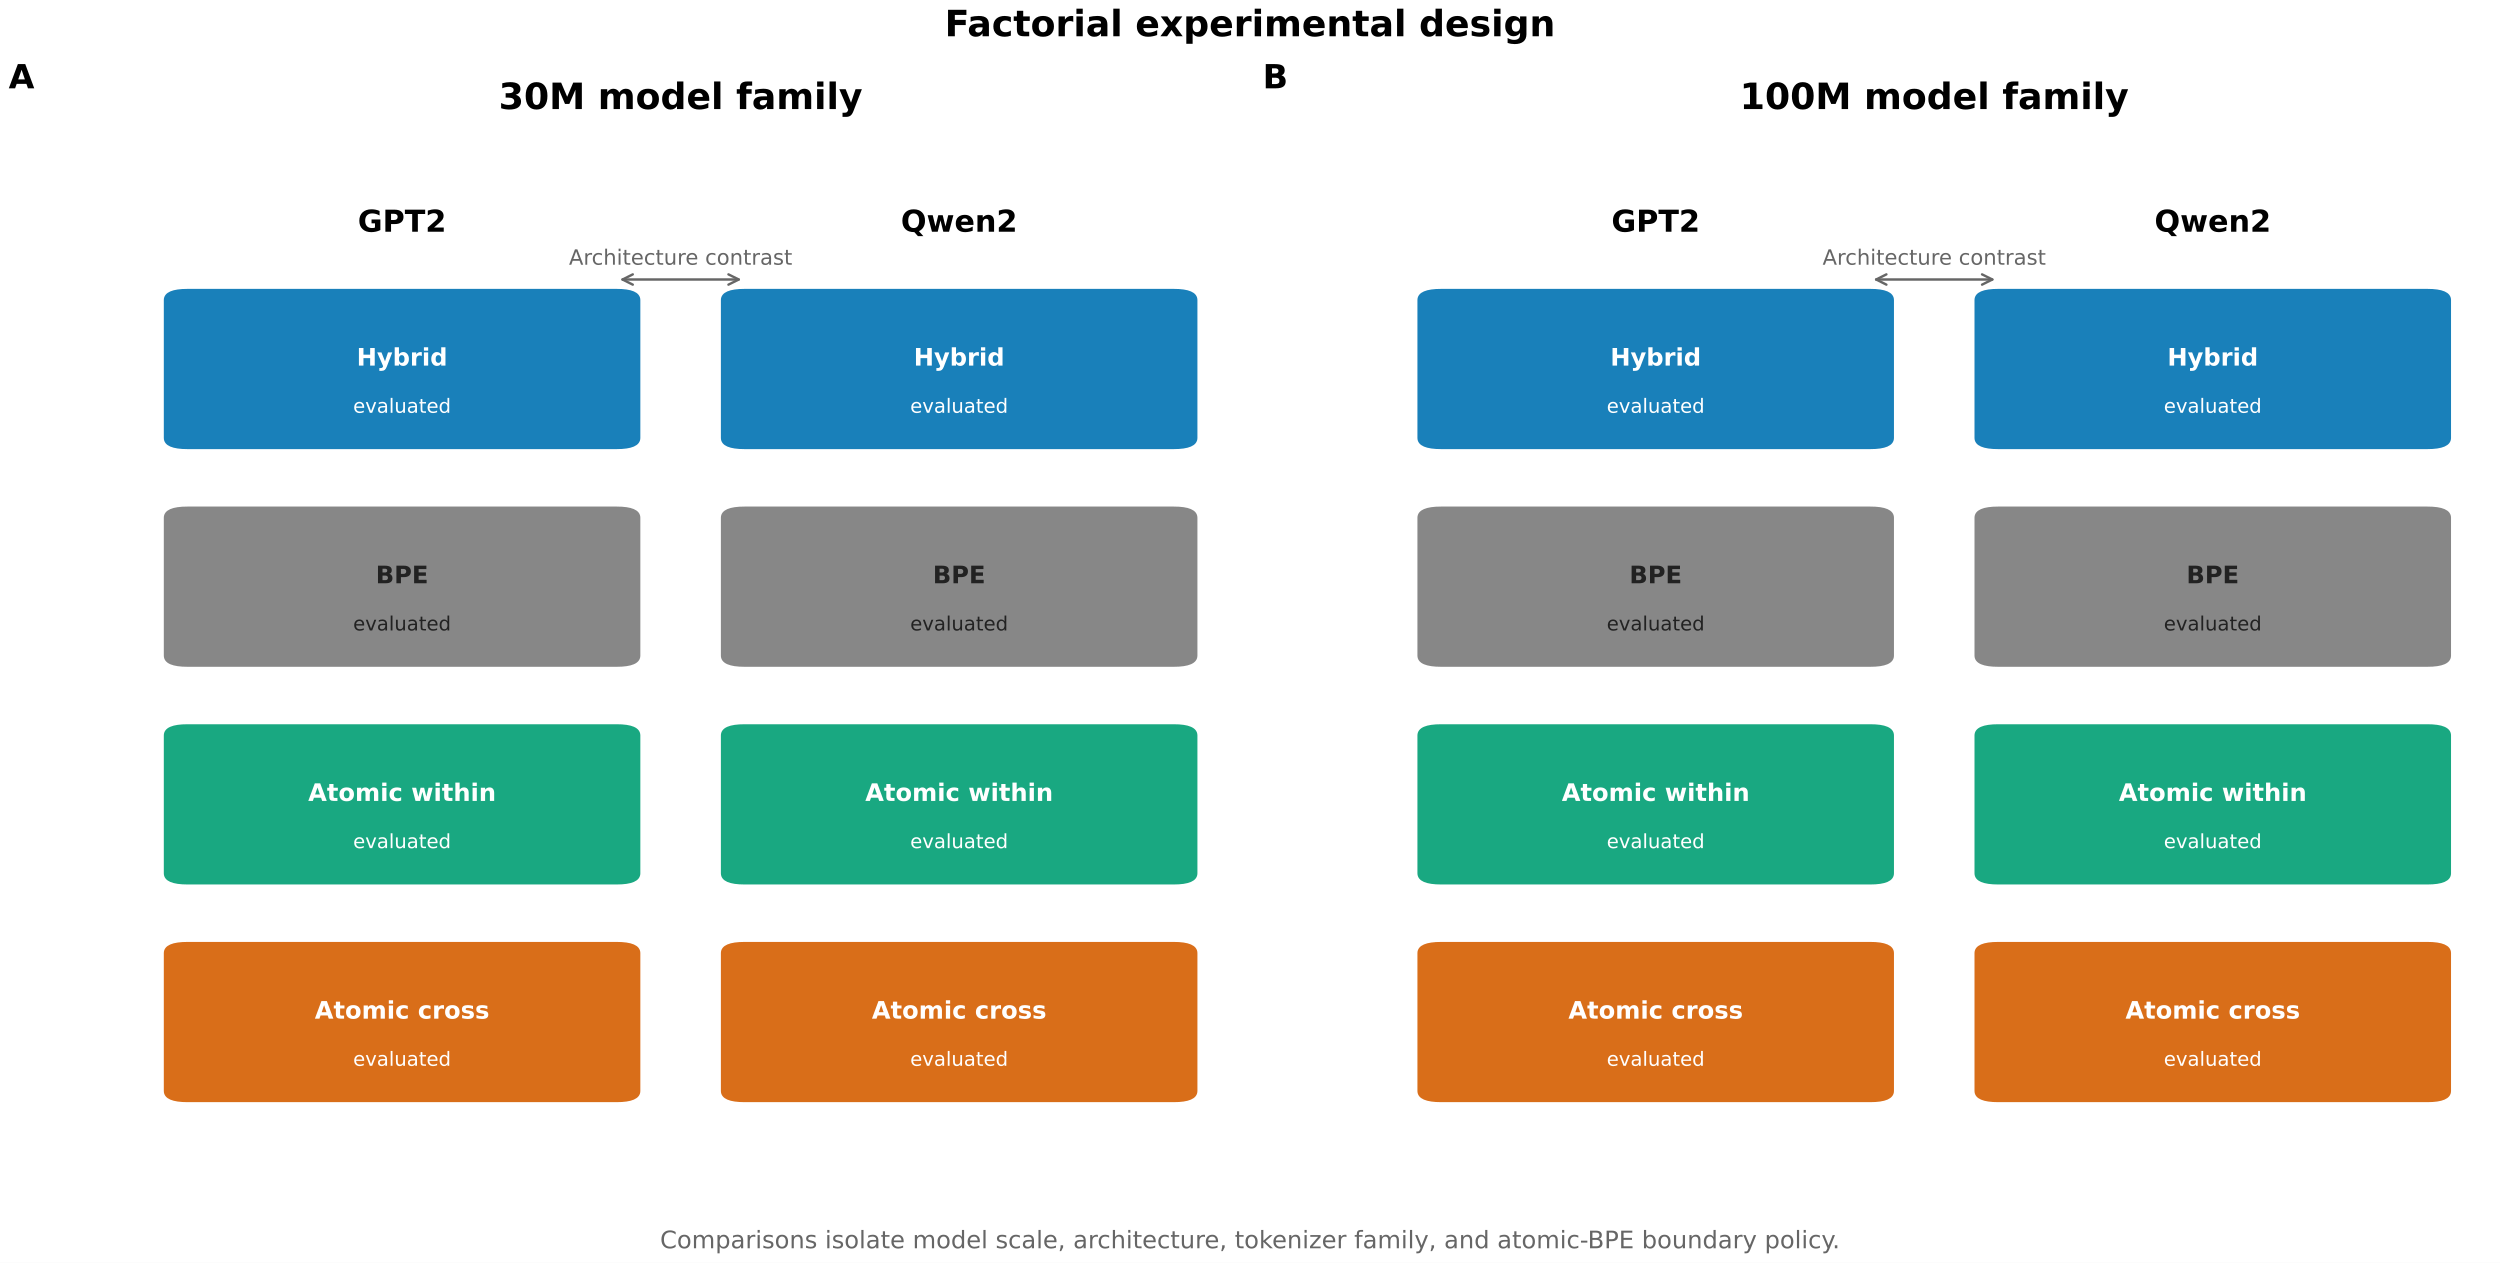
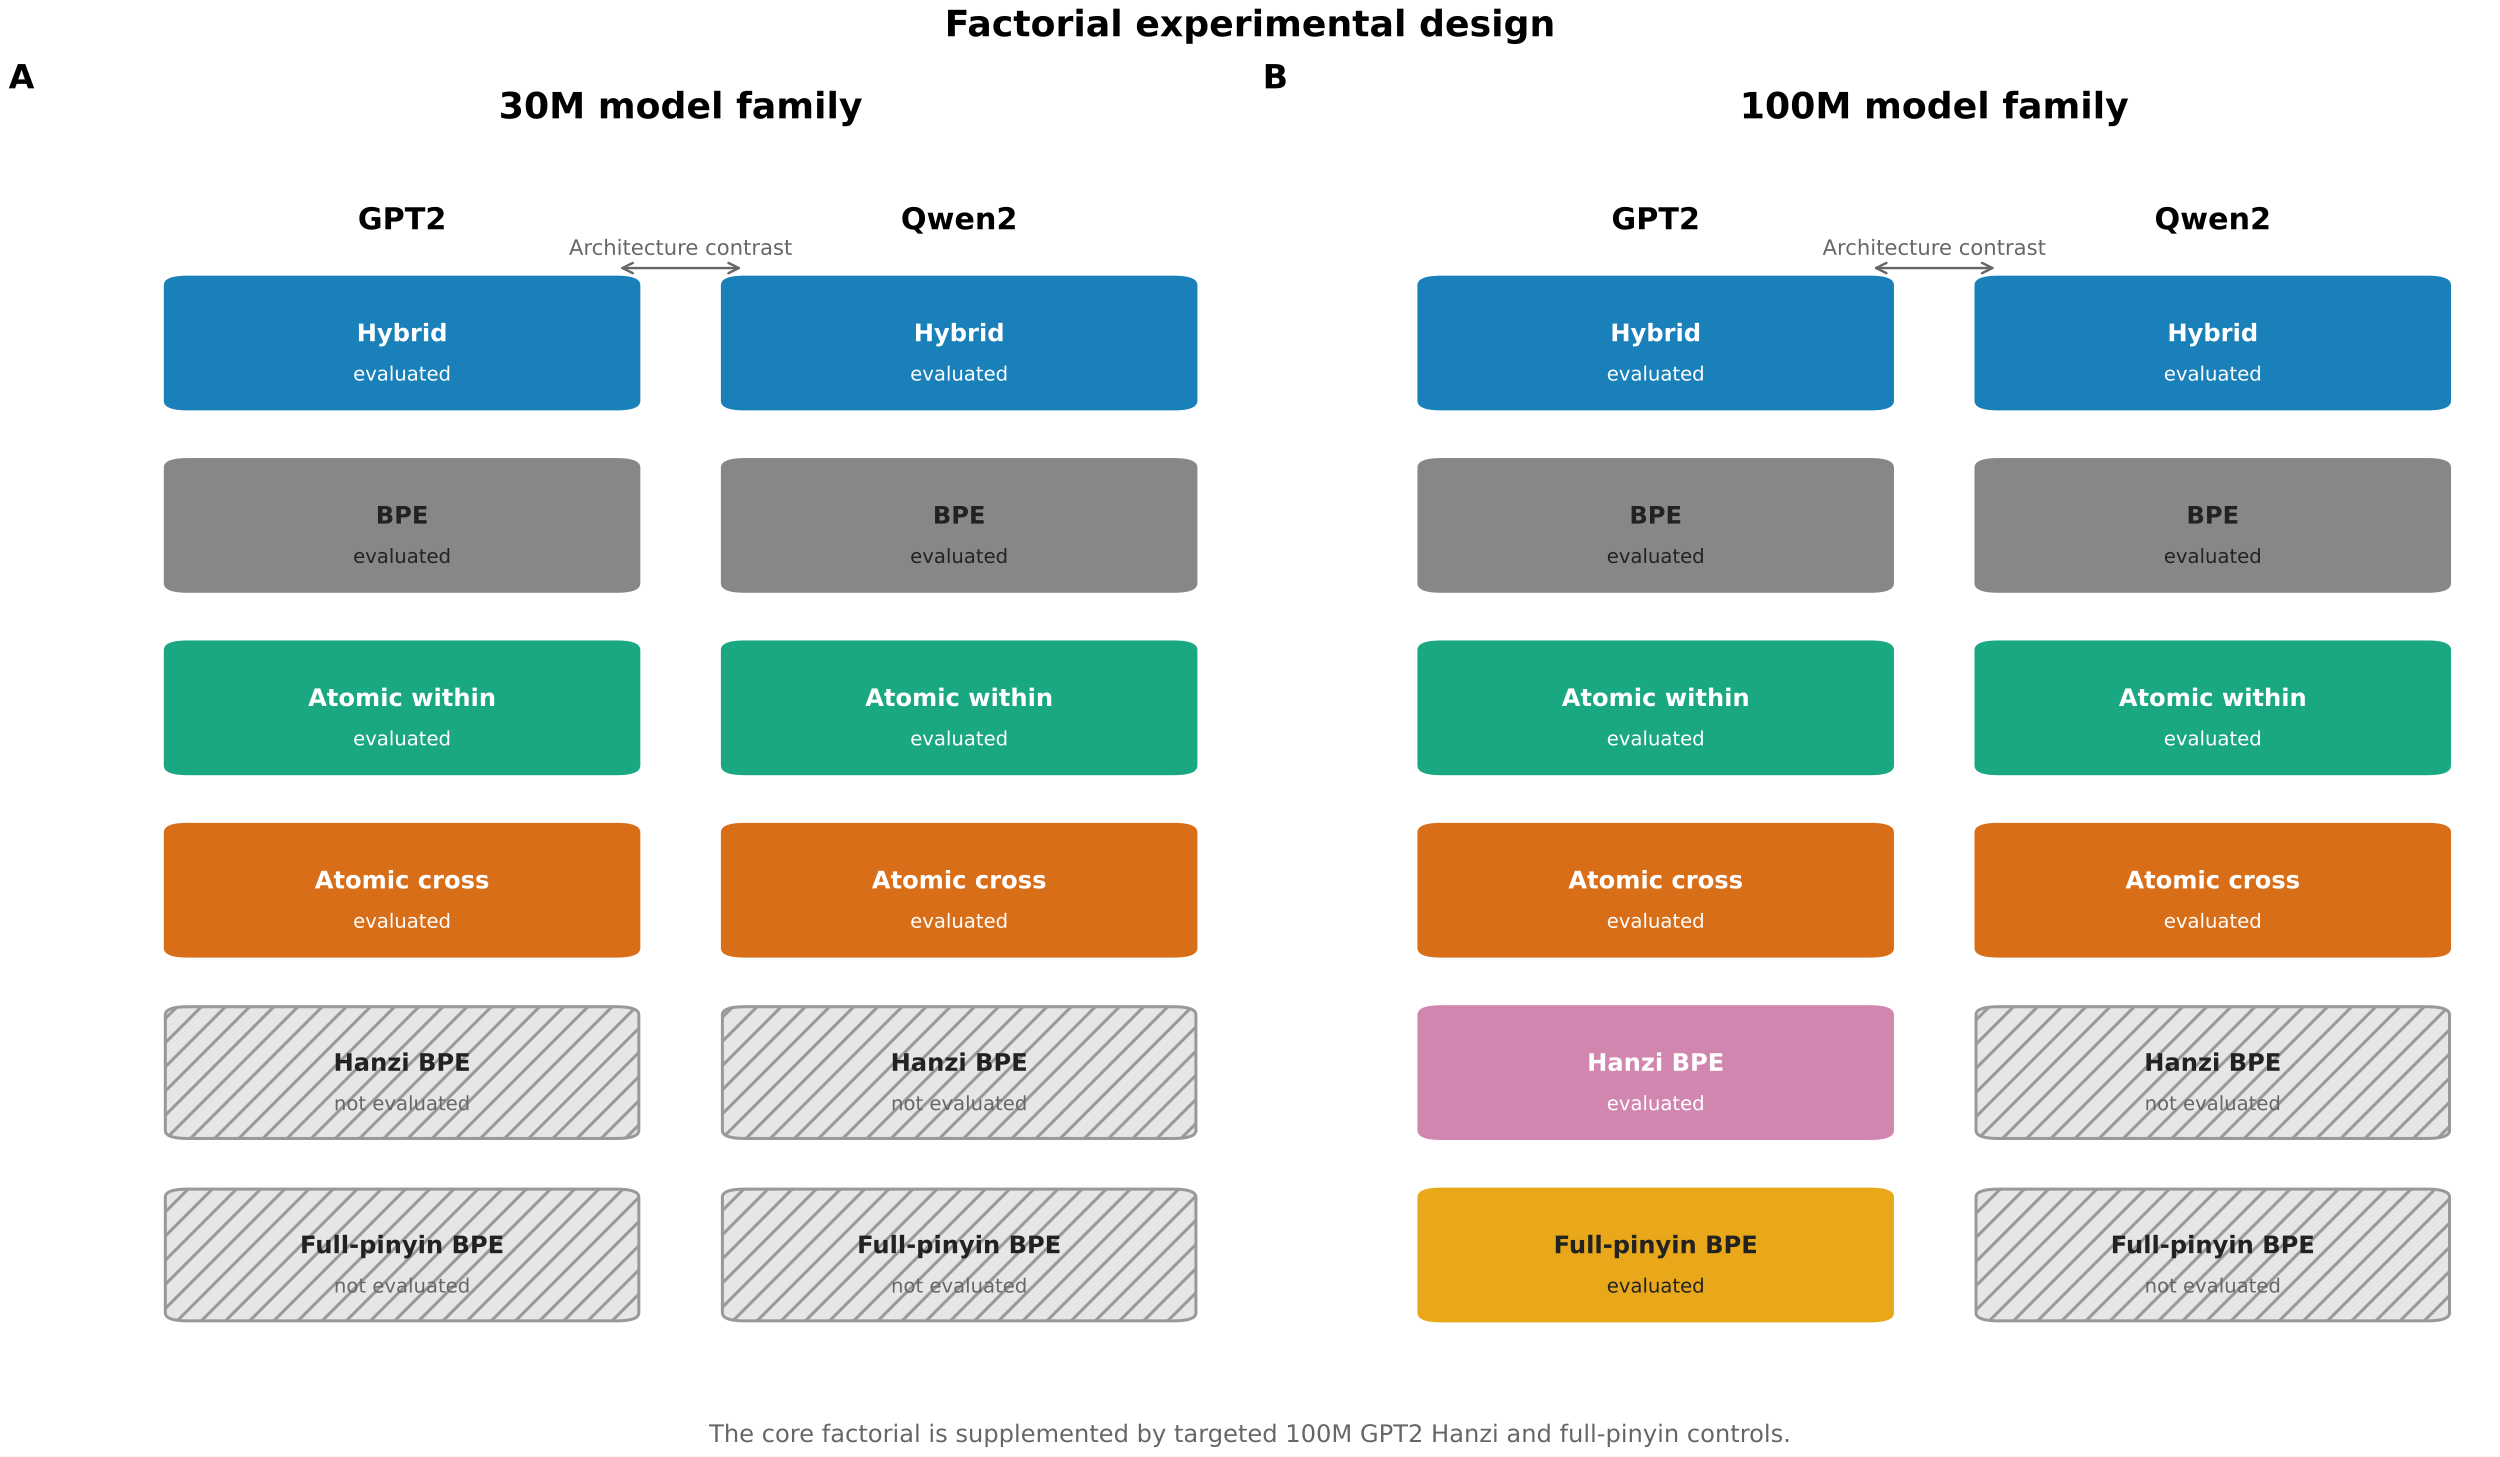
- <svg xmlns="http://www.w3.org/2000/svg" width="827.756pt" height="418.106pt" viewBox="0 0 827.756 418.106" version="1.1">
+ <svg xmlns="http://www.w3.org/2000/svg" width="827.756pt" height="482.258pt" viewBox="0 0 827.756 482.258" version="1.1">
  <defs>
    <style type="text/css">*{stroke-linejoin: round; stroke-linecap: butt}</style>
  </defs>
  <g id="figure_1">
    <g id="patch_1">
-       <path d="M 0 418.106  L 827.756 418.106  L 827.756 0  L 0 0  z " style="fill: #ffffff" />
+       <path d="M 0 482.258  L 827.756 482.258  L 827.756 0  L 0 0  z " style="fill: #ffffff" />
    </g>
    <g id="axes_1">
      <g id="patch_2">
-         <path d="M 62.116 148.203  L 204.141 148.203  Q 211.519 148.203 211.519 144.999  L 211.519 99.352  Q 211.519 96.149 204.141 96.149  L 62.116 96.149  Q 54.738 96.149 54.738 99.352  L 54.738 144.999  Q 54.738 148.203 62.116 148.203  z " clip-path="url(#pdaebe8e92a)" style="fill: #0072b2; opacity: 0.9; stroke: #0072b2; stroke-linejoin: miter" />
+         <path d="M 62.116 135.386  L 204.141 135.386  Q 211.519 135.386 211.519 132.701  L 211.519 94.454  Q 211.519 91.77 204.141 91.77  L 62.116 91.77  Q 54.738 91.77 54.738 94.454  L 54.738 132.701  Q 54.738 135.386 62.116 135.386  z " clip-path="url(#p86fa0a5c5e)" style="fill: #0072b2; opacity: 0.9; stroke: #0072b2; stroke-linejoin: miter" />
      </g>
      <g id="patch_3">
-         <path d="M 62.116 220.278  L 204.141 220.278  Q 211.519 220.278 211.519 217.074  L 211.519 171.427  Q 211.519 168.223 204.141 168.223  L 62.116 168.223  Q 54.738 168.223 54.738 171.427  L 54.738 217.074  Q 54.738 220.278 62.116 220.278  z " clip-path="url(#pdaebe8e92a)" style="fill: #7a7a7a; opacity: 0.9; stroke: #7a7a7a; stroke-linejoin: miter" />
+         <path d="M 62.116 195.777  L 204.141 195.777  Q 211.519 195.777 211.519 193.093  L 211.519 154.845  Q 211.519 152.161 204.141 152.161  L 62.116 152.161  Q 54.738 152.161 54.738 154.845  L 54.738 193.093  Q 54.738 195.777 62.116 195.777  z " clip-path="url(#p86fa0a5c5e)" style="fill: #7a7a7a; opacity: 0.9; stroke: #7a7a7a; stroke-linejoin: miter" />
      </g>
      <g id="patch_4">
-         <path d="M 62.116 292.353  L 204.141 292.353  Q 211.519 292.353 211.519 289.149  L 211.519 243.502  Q 211.519 240.298 204.141 240.298  L 62.116 240.298  Q 54.738 240.298 54.738 243.502  L 54.738 289.149  Q 54.738 292.353 62.116 292.353  z " clip-path="url(#pdaebe8e92a)" style="fill: #009e73; opacity: 0.9; stroke: #009e73; stroke-linejoin: miter" />
+         <path d="M 62.116 256.168  L 204.141 256.168  Q 211.519 256.168 211.519 253.484  L 211.519 215.236  Q 211.519 212.552 204.141 212.552  L 62.116 212.552  Q 54.738 212.552 54.738 215.236  L 54.738 253.484  Q 54.738 256.168 62.116 256.168  z " clip-path="url(#p86fa0a5c5e)" style="fill: #009e73; opacity: 0.9; stroke: #009e73; stroke-linejoin: miter" />
      </g>
      <g id="patch_5">
-         <path d="M 62.116 364.427  L 204.141 364.427  Q 211.519 364.427 211.519 361.224  L 211.519 315.577  Q 211.519 312.373 204.141 312.373  L 62.116 312.373  Q 54.738 312.373 54.738 315.577  L 54.738 361.224  Q 54.738 364.427 62.116 364.427  z " clip-path="url(#pdaebe8e92a)" style="fill: #d55e00; opacity: 0.9; stroke: #d55e00; stroke-linejoin: miter" />
+         <path d="M 62.116 316.559  L 204.141 316.559  Q 211.519 316.559 211.519 313.875  L 211.519 275.627  Q 211.519 272.943 204.141 272.943  L 62.116 272.943  Q 54.738 272.943 54.738 275.627  L 54.738 313.875  Q 54.738 316.559 62.116 316.559  z " clip-path="url(#p86fa0a5c5e)" style="fill: #d55e00; opacity: 0.9; stroke: #d55e00; stroke-linejoin: miter" />
      </g>
      <g id="patch_6">
-         <path d="M 246.564 148.203  L 388.589 148.203  Q 395.967 148.203 395.967 144.999  L 395.967 99.352  Q 395.967 96.149 388.589 96.149  L 246.564 96.149  Q 239.186 96.149 239.186 99.352  L 239.186 144.999  Q 239.186 148.203 246.564 148.203  z " clip-path="url(#pdaebe8e92a)" style="fill: #0072b2; opacity: 0.9; stroke: #0072b2; stroke-linejoin: miter" />
+         <path d="M 62.116 376.95  L 204.141 376.95  Q 211.519 376.95 211.519 374.266  L 211.519 336.018  Q 211.519 333.334 204.141 333.334  L 62.116 333.334  Q 54.738 333.334 54.738 336.018  L 54.738 374.266  Q 54.738 376.95 62.116 376.95  z " clip-path="url(#p86fa0a5c5e)" style="fill: url(#hd7ac083c3b); stroke: #999999; stroke-linejoin: miter" />
      </g>
      <g id="patch_7">
-         <path d="M 246.564 220.278  L 388.589 220.278  Q 395.967 220.278 395.967 217.074  L 395.967 171.427  Q 395.967 168.223 388.589 168.223  L 246.564 168.223  Q 239.186 168.223 239.186 171.427  L 239.186 217.074  Q 239.186 220.278 246.564 220.278  z " clip-path="url(#pdaebe8e92a)" style="fill: #7a7a7a; opacity: 0.9; stroke: #7a7a7a; stroke-linejoin: miter" />
+         <path d="M 62.116 437.341  L 204.141 437.341  Q 211.519 437.341 211.519 434.657  L 211.519 396.409  Q 211.519 393.725 204.141 393.725  L 62.116 393.725  Q 54.738 393.725 54.738 396.409  L 54.738 434.657  Q 54.738 437.341 62.116 437.341  z " clip-path="url(#p86fa0a5c5e)" style="fill: url(#hd7ac083c3b); stroke: #999999; stroke-linejoin: miter" />
      </g>
      <g id="patch_8">
-         <path d="M 246.564 292.353  L 388.589 292.353  Q 395.967 292.353 395.967 289.149  L 395.967 243.502  Q 395.967 240.298 388.589 240.298  L 246.564 240.298  Q 239.186 240.298 239.186 243.502  L 239.186 289.149  Q 239.186 292.353 246.564 292.353  z " clip-path="url(#pdaebe8e92a)" style="fill: #009e73; opacity: 0.9; stroke: #009e73; stroke-linejoin: miter" />
+         <path d="M 246.564 135.386  L 388.589 135.386  Q 395.967 135.386 395.967 132.701  L 395.967 94.454  Q 395.967 91.77 388.589 91.77  L 246.564 91.77  Q 239.186 91.77 239.186 94.454  L 239.186 132.701  Q 239.186 135.386 246.564 135.386  z " clip-path="url(#p86fa0a5c5e)" style="fill: #0072b2; opacity: 0.9; stroke: #0072b2; stroke-linejoin: miter" />
      </g>
      <g id="patch_9">
-         <path d="M 246.564 364.427  L 388.589 364.427  Q 395.967 364.427 395.967 361.224  L 395.967 315.577  Q 395.967 312.373 388.589 312.373  L 246.564 312.373  Q 239.186 312.373 239.186 315.577  L 239.186 361.224  Q 239.186 364.427 246.564 364.427  z " clip-path="url(#pdaebe8e92a)" style="fill: #d55e00; opacity: 0.9; stroke: #d55e00; stroke-linejoin: miter" />
+         <path d="M 246.564 195.777  L 388.589 195.777  Q 395.967 195.777 395.967 193.093  L 395.967 154.845  Q 395.967 152.161 388.589 152.161  L 246.564 152.161  Q 239.186 152.161 239.186 154.845  L 239.186 193.093  Q 239.186 195.777 246.564 195.777  z " clip-path="url(#p86fa0a5c5e)" style="fill: #7a7a7a; opacity: 0.9; stroke: #7a7a7a; stroke-linejoin: miter" />
+       </g>
+       <g id="patch_10">
+         <path d="M 246.564 256.168  L 388.589 256.168  Q 395.967 256.168 395.967 253.484  L 395.967 215.236  Q 395.967 212.552 388.589 212.552  L 246.564 212.552  Q 239.186 212.552 239.186 215.236  L 239.186 253.484  Q 239.186 256.168 246.564 256.168  z " clip-path="url(#p86fa0a5c5e)" style="fill: #009e73; opacity: 0.9; stroke: #009e73; stroke-linejoin: miter" />
+       </g>
+       <g id="patch_11">
+         <path d="M 246.564 316.559  L 388.589 316.559  Q 395.967 316.559 395.967 313.875  L 395.967 275.627  Q 395.967 272.943 388.589 272.943  L 246.564 272.943  Q 239.186 272.943 239.186 275.627  L 239.186 313.875  Q 239.186 316.559 246.564 316.559  z " clip-path="url(#p86fa0a5c5e)" style="fill: #d55e00; opacity: 0.9; stroke: #d55e00; stroke-linejoin: miter" />
+       </g>
+       <g id="patch_12">
+         <path d="M 246.564 376.95  L 388.589 376.95  Q 395.967 376.95 395.967 374.266  L 395.967 336.018  Q 395.967 333.334 388.589 333.334  L 246.564 333.334  Q 239.186 333.334 239.186 336.018  L 239.186 374.266  Q 239.186 376.95 246.564 376.95  z " clip-path="url(#p86fa0a5c5e)" style="fill: url(#hd7ac083c3b); stroke: #999999; stroke-linejoin: miter" />
+       </g>
+       <g id="patch_13">
+         <path d="M 246.564 437.341  L 388.589 437.341  Q 395.967 437.341 395.967 434.657  L 395.967 396.409  Q 395.967 393.725 388.589 393.725  L 246.564 393.725  Q 239.186 393.725 239.186 396.409  L 239.186 434.657  Q 239.186 437.341 246.564 437.341  z " clip-path="url(#p86fa0a5c5e)" style="fill: url(#hd7ac083c3b); stroke: #999999; stroke-linejoin: miter" />
      </g>
      <g id="text_1">
-         <text style="font-weight: 700; font-size: 10px; font-family: 'DejaVu Sans', 'Arial', 'Liberation Sans', sans-serif; text-anchor: middle" x="133.129" y="76.723" transform="rotate(-0 133.1287 76.72329)">GPT2</text>
+         <text style="font-weight: 700; font-size: 10px; font-family: 'DejaVu Sans', 'Arial', 'Liberation Sans', sans-serif; text-anchor: middle" x="133.129" y="75.914" transform="rotate(-0 133.1287 75.91448)">GPT2</text>
      </g>
      <g id="text_2">
-         <text style="font-weight: 700; font-size: 8px; font-family: 'DejaVu Sans', 'Arial', 'Liberation Sans', sans-serif; text-anchor: middle; fill: #ffffff" x="133.129" y="121.051" transform="rotate(-0 133.1287 121.0507)">Hybrid</text>
+         <text style="font-weight: 700; font-size: 8px; font-family: 'DejaVu Sans', 'Arial', 'Liberation Sans', sans-serif; text-anchor: middle; fill: #ffffff" x="133.129" y="112.972" transform="rotate(-0 133.1287 112.972)">Hybrid</text>
      </g>
      <g id="text_3">
-         <text style="font-size: 6.5px; font-family: 'DejaVu Sans', 'Arial', 'Liberation Sans', sans-serif; text-anchor: middle; fill: #ffffff" x="133.129" y="136.678" transform="rotate(-0 133.1287 136.6777)">evaluated</text>
+         <text style="font-size: 6.5px; font-family: 'DejaVu Sans', 'Arial', 'Liberation Sans', sans-serif; text-anchor: middle; fill: #ffffff" x="133.129" y="126.003" transform="rotate(-0 133.1287 126.0025)">evaluated</text>
      </g>
      <g id="text_4">
-         <text style="font-weight: 700; font-size: 8px; font-family: 'DejaVu Sans', 'Arial', 'Liberation Sans', sans-serif; text-anchor: middle; fill: #222222" x="133.129" y="193.125" transform="rotate(-0 133.1287 193.1253)">BPE</text>
+         <text style="font-weight: 700; font-size: 8px; font-family: 'DejaVu Sans', 'Arial', 'Liberation Sans', sans-serif; text-anchor: middle; fill: #222222" x="133.129" y="173.363" transform="rotate(-0 133.1287 173.3628)">BPE</text>
      </g>
      <g id="text_5">
-         <text style="font-size: 6.5px; font-family: 'DejaVu Sans', 'Arial', 'Liberation Sans', sans-serif; text-anchor: middle; fill: #222222" x="133.129" y="208.753" transform="rotate(-0 133.1287 208.7526)">evaluated</text>
+         <text style="font-size: 6.5px; font-family: 'DejaVu Sans', 'Arial', 'Liberation Sans', sans-serif; text-anchor: middle; fill: #222222" x="133.129" y="186.394" transform="rotate(-0 133.1287 186.3937)">evaluated</text>
      </g>
      <g id="text_6">
-         <text style="font-weight: 700; font-size: 8px; font-family: 'DejaVu Sans', 'Arial', 'Liberation Sans', sans-serif; text-anchor: middle; fill: #ffffff" x="133.129" y="265.201" transform="rotate(-0 133.1287 265.2006)">Atomic within</text>
+         <text style="font-weight: 700; font-size: 8px; font-family: 'DejaVu Sans', 'Arial', 'Liberation Sans', sans-serif; text-anchor: middle; fill: #ffffff" x="133.129" y="233.754" transform="rotate(-0 133.1287 233.7543)">Atomic within</text>
      </g>
      <g id="text_7">
-         <text style="font-size: 6.5px; font-family: 'DejaVu Sans', 'Arial', 'Liberation Sans', sans-serif; text-anchor: middle; fill: #ffffff" x="133.129" y="280.828" transform="rotate(-0 133.1287 280.8275)">evaluated</text>
+         <text style="font-size: 6.5px; font-family: 'DejaVu Sans', 'Arial', 'Liberation Sans', sans-serif; text-anchor: middle; fill: #ffffff" x="133.129" y="246.785" transform="rotate(-0 133.1287 246.7848)">evaluated</text>
      </g>
      <g id="text_8">
-         <text style="font-weight: 700; font-size: 8px; font-family: 'DejaVu Sans', 'Arial', 'Liberation Sans', sans-serif; text-anchor: middle; fill: #ffffff" x="133.129" y="337.276" transform="rotate(-0 133.1287 337.2755)">Atomic cross</text>
+         <text style="font-weight: 700; font-size: 8px; font-family: 'DejaVu Sans', 'Arial', 'Liberation Sans', sans-serif; text-anchor: middle; fill: #ffffff" x="133.129" y="294.145" transform="rotate(-0 133.1287 294.1454)">Atomic cross</text>
      </g>
      <g id="text_9">
-         <text style="font-size: 6.5px; font-family: 'DejaVu Sans', 'Arial', 'Liberation Sans', sans-serif; text-anchor: middle; fill: #ffffff" x="133.129" y="352.902" transform="rotate(-0 133.1287 352.9025)">evaluated</text>
+         <text style="font-size: 6.5px; font-family: 'DejaVu Sans', 'Arial', 'Liberation Sans', sans-serif; text-anchor: middle; fill: #ffffff" x="133.129" y="307.176" transform="rotate(-0 133.1287 307.176)">evaluated</text>
      </g>
      <g id="text_10">
-         <text style="font-weight: 700; font-size: 10px; font-family: 'DejaVu Sans', 'Arial', 'Liberation Sans', sans-serif; text-anchor: middle" x="317.577" y="76.723" transform="rotate(-0 317.5767 76.72329)">Qwen2</text>
+         <text style="font-weight: 700; font-size: 8px; font-family: 'DejaVu Sans', 'Arial', 'Liberation Sans', sans-serif; text-anchor: middle; fill: #222222" x="133.129" y="354.537" transform="rotate(-0 133.1287 354.5366)">Hanzi BPE</text>
      </g>
      <g id="text_11">
-         <text style="font-weight: 700; font-size: 8px; font-family: 'DejaVu Sans', 'Arial', 'Liberation Sans', sans-serif; text-anchor: middle; fill: #ffffff" x="317.577" y="121.051" transform="rotate(-0 317.5767 121.0507)">Hybrid</text>
+         <text style="font-size: 6.5px; font-family: 'DejaVu Sans', 'Arial', 'Liberation Sans', sans-serif; text-anchor: middle; fill: #666666" x="133.129" y="367.567" transform="rotate(-0 133.1287 367.5671)">not evaluated</text>
      </g>
      <g id="text_12">
-         <text style="font-size: 6.5px; font-family: 'DejaVu Sans', 'Arial', 'Liberation Sans', sans-serif; text-anchor: middle; fill: #ffffff" x="317.577" y="136.678" transform="rotate(-0 317.5767 136.6777)">evaluated</text>
+         <text style="font-weight: 700; font-size: 8px; font-family: 'DejaVu Sans', 'Arial', 'Liberation Sans', sans-serif; text-anchor: middle; fill: #222222" x="133.129" y="414.928" transform="rotate(-0 133.1287 414.9277)">Full-pinyin BPE</text>
      </g>
      <g id="text_13">
-         <text style="font-weight: 700; font-size: 8px; font-family: 'DejaVu Sans', 'Arial', 'Liberation Sans', sans-serif; text-anchor: middle; fill: #222222" x="317.577" y="193.125" transform="rotate(-0 317.5767 193.1253)">BPE</text>
+         <text style="font-size: 6.5px; font-family: 'DejaVu Sans', 'Arial', 'Liberation Sans', sans-serif; text-anchor: middle; fill: #666666" x="133.129" y="427.958" transform="rotate(-0 133.1287 427.9582)">not evaluated</text>
      </g>
      <g id="text_14">
-         <text style="font-size: 6.5px; font-family: 'DejaVu Sans', 'Arial', 'Liberation Sans', sans-serif; text-anchor: middle; fill: #222222" x="317.577" y="208.753" transform="rotate(-0 317.5767 208.7526)">evaluated</text>
+         <text style="font-weight: 700; font-size: 10px; font-family: 'DejaVu Sans', 'Arial', 'Liberation Sans', sans-serif; text-anchor: middle" x="317.577" y="75.914" transform="rotate(-0 317.5767 75.91448)">Qwen2</text>
      </g>
      <g id="text_15">
-         <text style="font-weight: 700; font-size: 8px; font-family: 'DejaVu Sans', 'Arial', 'Liberation Sans', sans-serif; text-anchor: middle; fill: #ffffff" x="317.577" y="265.201" transform="rotate(-0 317.5767 265.2006)">Atomic within</text>
+         <text style="font-weight: 700; font-size: 8px; font-family: 'DejaVu Sans', 'Arial', 'Liberation Sans', sans-serif; text-anchor: middle; fill: #ffffff" x="317.577" y="112.972" transform="rotate(-0 317.5767 112.972)">Hybrid</text>
      </g>
      <g id="text_16">
-         <text style="font-size: 6.5px; font-family: 'DejaVu Sans', 'Arial', 'Liberation Sans', sans-serif; text-anchor: middle; fill: #ffffff" x="317.577" y="280.828" transform="rotate(-0 317.5767 280.8275)">evaluated</text>
+         <text style="font-size: 6.5px; font-family: 'DejaVu Sans', 'Arial', 'Liberation Sans', sans-serif; text-anchor: middle; fill: #ffffff" x="317.577" y="126.003" transform="rotate(-0 317.5767 126.0025)">evaluated</text>
      </g>
      <g id="text_17">
-         <text style="font-weight: 700; font-size: 8px; font-family: 'DejaVu Sans', 'Arial', 'Liberation Sans', sans-serif; text-anchor: middle; fill: #ffffff" x="317.577" y="337.276" transform="rotate(-0 317.5767 337.2755)">Atomic cross</text>
+         <text style="font-weight: 700; font-size: 8px; font-family: 'DejaVu Sans', 'Arial', 'Liberation Sans', sans-serif; text-anchor: middle; fill: #222222" x="317.577" y="173.363" transform="rotate(-0 317.5767 173.3628)">BPE</text>
      </g>
      <g id="text_18">
-         <text style="font-size: 6.5px; font-family: 'DejaVu Sans', 'Arial', 'Liberation Sans', sans-serif; text-anchor: middle; fill: #ffffff" x="317.577" y="352.902" transform="rotate(-0 317.5767 352.9025)">evaluated</text>
-       </g>
-       <g id="patch_10">
-         <path d="M 244.59 92.545  Q 225.351 92.545 206.113 92.545  " style="fill: none; stroke: #666666; stroke-width: 0.8; stroke-linecap: round" />
-         <path d="M 241.19 90.845  L 244.59 92.545  L 241.19 94.245  " style="fill: none; stroke: #666666; stroke-width: 0.8; stroke-linecap: round" />
-         <path d="M 209.513 94.245  L 206.113 92.545  L 209.513 90.845  " style="fill: none; stroke: #666666; stroke-width: 0.8; stroke-linecap: round" />
+         <text style="font-size: 6.5px; font-family: 'DejaVu Sans', 'Arial', 'Liberation Sans', sans-serif; text-anchor: middle; fill: #222222" x="317.577" y="186.394" transform="rotate(-0 317.5767 186.3937)">evaluated</text>
      </g>
      <g id="text_19">
-         <text style="font-size: 7px; font-family: 'DejaVu Sans', 'Arial', 'Liberation Sans', sans-serif; text-anchor: middle; fill: #666666" x="225.353" y="87.66" transform="rotate(-0 225.3527 87.65982)">Architecture contrast</text>
+         <text style="font-weight: 700; font-size: 8px; font-family: 'DejaVu Sans', 'Arial', 'Liberation Sans', sans-serif; text-anchor: middle; fill: #ffffff" x="317.577" y="233.754" transform="rotate(-0 317.5767 233.7543)">Atomic within</text>
      </g>
      <g id="text_20">
-         <text style="font-weight: 700; font-size: 11px; font-family: 'DejaVu Sans', 'Arial', 'Liberation Sans', sans-serif; text-anchor: end" x="11.393" y="29.239" transform="rotate(-0 11.39297 29.23914)">A</text>
+         <text style="font-size: 6.5px; font-family: 'DejaVu Sans', 'Arial', 'Liberation Sans', sans-serif; text-anchor: middle; fill: #ffffff" x="317.577" y="246.785" transform="rotate(-0 317.5767 246.7848)">evaluated</text>
      </g>
      <g id="text_21">
-         <text style="font-weight: 700; font-size: 12px; font-family: 'DejaVu Sans', 'Arial', 'Liberation Sans', sans-serif; text-anchor: middle" x="225.353" y="36.101" transform="rotate(-0 225.3527 36.10066)">30M model family</text>
+         <text style="font-weight: 700; font-size: 8px; font-family: 'DejaVu Sans', 'Arial', 'Liberation Sans', sans-serif; text-anchor: middle; fill: #ffffff" x="317.577" y="294.145" transform="rotate(-0 317.5767 294.1454)">Atomic cross</text>
+       </g>
+       <g id="text_22">
+         <text style="font-size: 6.5px; font-family: 'DejaVu Sans', 'Arial', 'Liberation Sans', sans-serif; text-anchor: middle; fill: #ffffff" x="317.577" y="307.176" transform="rotate(-0 317.5767 307.176)">evaluated</text>
+       </g>
+       <g id="text_23">
+         <text style="font-weight: 700; font-size: 8px; font-family: 'DejaVu Sans', 'Arial', 'Liberation Sans', sans-serif; text-anchor: middle; fill: #222222" x="317.577" y="354.537" transform="rotate(-0 317.5767 354.5366)">Hanzi BPE</text>
+       </g>
+       <g id="text_24">
+         <text style="font-size: 6.5px; font-family: 'DejaVu Sans', 'Arial', 'Liberation Sans', sans-serif; text-anchor: middle; fill: #666666" x="317.577" y="367.567" transform="rotate(-0 317.5767 367.5671)">not evaluated</text>
+       </g>
+       <g id="text_25">
+         <text style="font-weight: 700; font-size: 8px; font-family: 'DejaVu Sans', 'Arial', 'Liberation Sans', sans-serif; text-anchor: middle; fill: #222222" x="317.577" y="414.928" transform="rotate(-0 317.5767 414.9277)">Full-pinyin BPE</text>
+       </g>
+       <g id="text_26">
+         <text style="font-size: 6.5px; font-family: 'DejaVu Sans', 'Arial', 'Liberation Sans', sans-serif; text-anchor: middle; fill: #666666" x="317.577" y="427.958" transform="rotate(-0 317.5767 427.9582)">not evaluated</text>
+       </g>
+       <g id="patch_14">
+         <path d="M 244.59 88.75  Q 225.351 88.75 206.113 88.75  " style="fill: none; stroke: #666666; stroke-width: 0.8; stroke-linecap: round" />
+         <path d="M 241.19 87.05  L 244.59 88.75  L 241.19 90.45  " style="fill: none; stroke: #666666; stroke-width: 0.8; stroke-linecap: round" />
+         <path d="M 209.513 90.45  L 206.113 88.75  L 209.513 87.05  " style="fill: none; stroke: #666666; stroke-width: 0.8; stroke-linecap: round" />
+       </g>
+       <g id="text_27">
+         <text style="font-size: 7px; font-family: 'DejaVu Sans', 'Arial', 'Liberation Sans', sans-serif; text-anchor: middle; fill: #666666" x="225.353" y="84.384" transform="rotate(-0 225.3527 84.38443)">Architecture contrast</text>
+       </g>
+       <g id="text_28">
+         <text style="font-weight: 700; font-size: 11px; font-family: 'DejaVu Sans', 'Arial', 'Liberation Sans', sans-serif; text-anchor: end" x="11.393" y="29.239" transform="rotate(-0 11.39297 29.23922)">A</text>
+       </g>
+       <g id="text_29">
+         <text style="font-weight: 700; font-size: 12px; font-family: 'DejaVu Sans', 'Arial', 'Liberation Sans', sans-serif; text-anchor: middle" x="225.353" y="39.186" transform="rotate(-0 225.3527 39.18645)">30M model family</text>
      </g>
    </g>
    <g id="axes_2">
-       <g id="patch_11">
-         <path d="M 477.191 148.203  L 619.216 148.203  Q 626.594 148.203 626.594 144.999  L 626.594 99.352  Q 626.594 96.149 619.216 96.149  L 477.191 96.149  Q 469.814 96.149 469.814 99.352  L 469.814 144.999  Q 469.814 148.203 477.191 148.203  z " clip-path="url(#p8440297b12)" style="fill: #0072b2; opacity: 0.9; stroke: #0072b2; stroke-linejoin: miter" />
-       </g>
-       <g id="patch_12">
-         <path d="M 477.191 220.278  L 619.216 220.278  Q 626.594 220.278 626.594 217.074  L 626.594 171.427  Q 626.594 168.223 619.216 168.223  L 477.191 168.223  Q 469.814 168.223 469.814 171.427  L 469.814 217.074  Q 469.814 220.278 477.191 220.278  z " clip-path="url(#p8440297b12)" style="fill: #7a7a7a; opacity: 0.9; stroke: #7a7a7a; stroke-linejoin: miter" />
-       </g>
-       <g id="patch_13">
-         <path d="M 477.191 292.353  L 619.216 292.353  Q 626.594 292.353 626.594 289.149  L 626.594 243.502  Q 626.594 240.298 619.216 240.298  L 477.191 240.298  Q 469.814 240.298 469.814 243.502  L 469.814 289.149  Q 469.814 292.353 477.191 292.353  z " clip-path="url(#p8440297b12)" style="fill: #009e73; opacity: 0.9; stroke: #009e73; stroke-linejoin: miter" />
-       </g>
-       <g id="patch_14">
-         <path d="M 477.191 364.427  L 619.216 364.427  Q 626.594 364.427 626.594 361.224  L 626.594 315.577  Q 626.594 312.373 619.216 312.373  L 477.191 312.373  Q 469.814 312.373 469.814 315.577  L 469.814 361.224  Q 469.814 364.427 477.191 364.427  z " clip-path="url(#p8440297b12)" style="fill: #d55e00; opacity: 0.9; stroke: #d55e00; stroke-linejoin: miter" />
-       </g>
      <g id="patch_15">
-         <path d="M 661.64 148.203  L 803.665 148.203  Q 811.042 148.203 811.042 144.999  L 811.042 99.352  Q 811.042 96.149 803.665 96.149  L 661.64 96.149  Q 654.262 96.149 654.262 99.352  L 654.262 144.999  Q 654.262 148.203 661.64 148.203  z " clip-path="url(#p8440297b12)" style="fill: #0072b2; opacity: 0.9; stroke: #0072b2; stroke-linejoin: miter" />
+         <path d="M 477.191 135.386  L 619.216 135.386  Q 626.594 135.386 626.594 132.701  L 626.594 94.454  Q 626.594 91.77 619.216 91.77  L 477.191 91.77  Q 469.814 91.77 469.814 94.454  L 469.814 132.701  Q 469.814 135.386 477.191 135.386  z " clip-path="url(#p88292cfdb3)" style="fill: #0072b2; opacity: 0.9; stroke: #0072b2; stroke-linejoin: miter" />
      </g>
      <g id="patch_16">
-         <path d="M 661.64 220.278  L 803.665 220.278  Q 811.042 220.278 811.042 217.074  L 811.042 171.427  Q 811.042 168.223 803.665 168.223  L 661.64 168.223  Q 654.262 168.223 654.262 171.427  L 654.262 217.074  Q 654.262 220.278 661.64 220.278  z " clip-path="url(#p8440297b12)" style="fill: #7a7a7a; opacity: 0.9; stroke: #7a7a7a; stroke-linejoin: miter" />
+         <path d="M 477.191 195.777  L 619.216 195.777  Q 626.594 195.777 626.594 193.093  L 626.594 154.845  Q 626.594 152.161 619.216 152.161  L 477.191 152.161  Q 469.814 152.161 469.814 154.845  L 469.814 193.093  Q 469.814 195.777 477.191 195.777  z " clip-path="url(#p88292cfdb3)" style="fill: #7a7a7a; opacity: 0.9; stroke: #7a7a7a; stroke-linejoin: miter" />
      </g>
      <g id="patch_17">
-         <path d="M 661.64 292.353  L 803.665 292.353  Q 811.042 292.353 811.042 289.149  L 811.042 243.502  Q 811.042 240.298 803.665 240.298  L 661.64 240.298  Q 654.262 240.298 654.262 243.502  L 654.262 289.149  Q 654.262 292.353 661.64 292.353  z " clip-path="url(#p8440297b12)" style="fill: #009e73; opacity: 0.9; stroke: #009e73; stroke-linejoin: miter" />
+         <path d="M 477.191 256.168  L 619.216 256.168  Q 626.594 256.168 626.594 253.484  L 626.594 215.236  Q 626.594 212.552 619.216 212.552  L 477.191 212.552  Q 469.814 212.552 469.814 215.236  L 469.814 253.484  Q 469.814 256.168 477.191 256.168  z " clip-path="url(#p88292cfdb3)" style="fill: #009e73; opacity: 0.9; stroke: #009e73; stroke-linejoin: miter" />
      </g>
      <g id="patch_18">
-         <path d="M 661.64 364.427  L 803.665 364.427  Q 811.042 364.427 811.042 361.224  L 811.042 315.577  Q 811.042 312.373 803.665 312.373  L 661.64 312.373  Q 654.262 312.373 654.262 315.577  L 654.262 361.224  Q 654.262 364.427 661.64 364.427  z " clip-path="url(#p8440297b12)" style="fill: #d55e00; opacity: 0.9; stroke: #d55e00; stroke-linejoin: miter" />
-       </g>
-       <g id="text_22">
-         <text style="font-weight: 700; font-size: 10px; font-family: 'DejaVu Sans', 'Arial', 'Liberation Sans', sans-serif; text-anchor: middle" x="548.204" y="76.723" transform="rotate(-0 548.204 76.72329)">GPT2</text>
-       </g>
-       <g id="text_23">
-         <text style="font-weight: 700; font-size: 8px; font-family: 'DejaVu Sans', 'Arial', 'Liberation Sans', sans-serif; text-anchor: middle; fill: #ffffff" x="548.204" y="121.051" transform="rotate(-0 548.204 121.0507)">Hybrid</text>
-       </g>
-       <g id="text_24">
-         <text style="font-size: 6.5px; font-family: 'DejaVu Sans', 'Arial', 'Liberation Sans', sans-serif; text-anchor: middle; fill: #ffffff" x="548.204" y="136.678" transform="rotate(-0 548.204 136.6777)">evaluated</text>
-       </g>
-       <g id="text_25">
-         <text style="font-weight: 700; font-size: 8px; font-family: 'DejaVu Sans', 'Arial', 'Liberation Sans', sans-serif; text-anchor: middle; fill: #222222" x="548.204" y="193.125" transform="rotate(-0 548.204 193.1253)">BPE</text>
-       </g>
-       <g id="text_26">
-         <text style="font-size: 6.5px; font-family: 'DejaVu Sans', 'Arial', 'Liberation Sans', sans-serif; text-anchor: middle; fill: #222222" x="548.204" y="208.753" transform="rotate(-0 548.204 208.7526)">evaluated</text>
-       </g>
-       <g id="text_27">
-         <text style="font-weight: 700; font-size: 8px; font-family: 'DejaVu Sans', 'Arial', 'Liberation Sans', sans-serif; text-anchor: middle; fill: #ffffff" x="548.204" y="265.201" transform="rotate(-0 548.204 265.2006)">Atomic within</text>
-       </g>
-       <g id="text_28">
-         <text style="font-size: 6.5px; font-family: 'DejaVu Sans', 'Arial', 'Liberation Sans', sans-serif; text-anchor: middle; fill: #ffffff" x="548.204" y="280.828" transform="rotate(-0 548.204 280.8275)">evaluated</text>
-       </g>
-       <g id="text_29">
-         <text style="font-weight: 700; font-size: 8px; font-family: 'DejaVu Sans', 'Arial', 'Liberation Sans', sans-serif; text-anchor: middle; fill: #ffffff" x="548.204" y="337.276" transform="rotate(-0 548.204 337.2755)">Atomic cross</text>
+         <path d="M 477.191 316.559  L 619.216 316.559  Q 626.594 316.559 626.594 313.875  L 626.594 275.627  Q 626.594 272.943 619.216 272.943  L 477.191 272.943  Q 469.814 272.943 469.814 275.627  L 469.814 313.875  Q 469.814 316.559 477.191 316.559  z " clip-path="url(#p88292cfdb3)" style="fill: #d55e00; opacity: 0.9; stroke: #d55e00; stroke-linejoin: miter" />
+       </g>
+       <g id="patch_19">
+         <path d="M 477.191 376.95  L 619.216 376.95  Q 626.594 376.95 626.594 374.266  L 626.594 336.018  Q 626.594 333.334 619.216 333.334  L 477.191 333.334  Q 469.814 333.334 469.814 336.018  L 469.814 374.266  Q 469.814 376.95 477.191 376.95  z " clip-path="url(#p88292cfdb3)" style="fill: #cc79a7; opacity: 0.9; stroke: #cc79a7; stroke-linejoin: miter" />
+       </g>
+       <g id="patch_20">
+         <path d="M 477.191 437.341  L 619.216 437.341  Q 626.594 437.341 626.594 434.657  L 626.594 396.409  Q 626.594 393.725 619.216 393.725  L 477.191 393.725  Q 469.814 393.725 469.814 396.409  L 469.814 434.657  Q 469.814 437.341 477.191 437.341  z " clip-path="url(#p88292cfdb3)" style="fill: #e69f00; opacity: 0.9; stroke: #e69f00; stroke-linejoin: miter" />
+       </g>
+       <g id="patch_21">
+         <path d="M 661.64 135.386  L 803.665 135.386  Q 811.042 135.386 811.042 132.701  L 811.042 94.454  Q 811.042 91.77 803.665 91.77  L 661.64 91.77  Q 654.262 91.77 654.262 94.454  L 654.262 132.701  Q 654.262 135.386 661.64 135.386  z " clip-path="url(#p88292cfdb3)" style="fill: #0072b2; opacity: 0.9; stroke: #0072b2; stroke-linejoin: miter" />
+       </g>
+       <g id="patch_22">
+         <path d="M 661.64 195.777  L 803.665 195.777  Q 811.042 195.777 811.042 193.093  L 811.042 154.845  Q 811.042 152.161 803.665 152.161  L 661.64 152.161  Q 654.262 152.161 654.262 154.845  L 654.262 193.093  Q 654.262 195.777 661.64 195.777  z " clip-path="url(#p88292cfdb3)" style="fill: #7a7a7a; opacity: 0.9; stroke: #7a7a7a; stroke-linejoin: miter" />
+       </g>
+       <g id="patch_23">
+         <path d="M 661.64 256.168  L 803.665 256.168  Q 811.042 256.168 811.042 253.484  L 811.042 215.236  Q 811.042 212.552 803.665 212.552  L 661.64 212.552  Q 654.262 212.552 654.262 215.236  L 654.262 253.484  Q 654.262 256.168 661.64 256.168  z " clip-path="url(#p88292cfdb3)" style="fill: #009e73; opacity: 0.9; stroke: #009e73; stroke-linejoin: miter" />
+       </g>
+       <g id="patch_24">
+         <path d="M 661.64 316.559  L 803.665 316.559  Q 811.042 316.559 811.042 313.875  L 811.042 275.627  Q 811.042 272.943 803.665 272.943  L 661.64 272.943  Q 654.262 272.943 654.262 275.627  L 654.262 313.875  Q 654.262 316.559 661.64 316.559  z " clip-path="url(#p88292cfdb3)" style="fill: #d55e00; opacity: 0.9; stroke: #d55e00; stroke-linejoin: miter" />
+       </g>
+       <g id="patch_25">
+         <path d="M 661.64 376.95  L 803.665 376.95  Q 811.042 376.95 811.042 374.266  L 811.042 336.018  Q 811.042 333.334 803.665 333.334  L 661.64 333.334  Q 654.262 333.334 654.262 336.018  L 654.262 374.266  Q 654.262 376.95 661.64 376.95  z " clip-path="url(#p88292cfdb3)" style="fill: url(#hd7ac083c3b); stroke: #999999; stroke-linejoin: miter" />
+       </g>
+       <g id="patch_26">
+         <path d="M 661.64 437.341  L 803.665 437.341  Q 811.042 437.341 811.042 434.657  L 811.042 396.409  Q 811.042 393.725 803.665 393.725  L 661.64 393.725  Q 654.262 393.725 654.262 396.409  L 654.262 434.657  Q 654.262 437.341 661.64 437.341  z " clip-path="url(#p88292cfdb3)" style="fill: url(#hd7ac083c3b); stroke: #999999; stroke-linejoin: miter" />
      </g>
      <g id="text_30">
-         <text style="font-size: 6.5px; font-family: 'DejaVu Sans', 'Arial', 'Liberation Sans', sans-serif; text-anchor: middle; fill: #ffffff" x="548.204" y="352.902" transform="rotate(-0 548.204 352.9025)">evaluated</text>
+         <text style="font-weight: 700; font-size: 10px; font-family: 'DejaVu Sans', 'Arial', 'Liberation Sans', sans-serif; text-anchor: middle" x="548.204" y="75.914" transform="rotate(-0 548.204 75.91448)">GPT2</text>
      </g>
      <g id="text_31">
-         <text style="font-weight: 700; font-size: 10px; font-family: 'DejaVu Sans', 'Arial', 'Liberation Sans', sans-serif; text-anchor: middle" x="732.652" y="76.723" transform="rotate(-0 732.652 76.72329)">Qwen2</text>
+         <text style="font-weight: 700; font-size: 8px; font-family: 'DejaVu Sans', 'Arial', 'Liberation Sans', sans-serif; text-anchor: middle; fill: #ffffff" x="548.204" y="112.972" transform="rotate(-0 548.204 112.972)">Hybrid</text>
      </g>
      <g id="text_32">
-         <text style="font-weight: 700; font-size: 8px; font-family: 'DejaVu Sans', 'Arial', 'Liberation Sans', sans-serif; text-anchor: middle; fill: #ffffff" x="732.652" y="121.051" transform="rotate(-0 732.652 121.0507)">Hybrid</text>
+         <text style="font-size: 6.5px; font-family: 'DejaVu Sans', 'Arial', 'Liberation Sans', sans-serif; text-anchor: middle; fill: #ffffff" x="548.204" y="126.003" transform="rotate(-0 548.204 126.0025)">evaluated</text>
      </g>
      <g id="text_33">
-         <text style="font-size: 6.5px; font-family: 'DejaVu Sans', 'Arial', 'Liberation Sans', sans-serif; text-anchor: middle; fill: #ffffff" x="732.652" y="136.678" transform="rotate(-0 732.652 136.6777)">evaluated</text>
+         <text style="font-weight: 700; font-size: 8px; font-family: 'DejaVu Sans', 'Arial', 'Liberation Sans', sans-serif; text-anchor: middle; fill: #222222" x="548.204" y="173.363" transform="rotate(-0 548.204 173.3628)">BPE</text>
      </g>
      <g id="text_34">
-         <text style="font-weight: 700; font-size: 8px; font-family: 'DejaVu Sans', 'Arial', 'Liberation Sans', sans-serif; text-anchor: middle; fill: #222222" x="732.652" y="193.125" transform="rotate(-0 732.652 193.1253)">BPE</text>
+         <text style="font-size: 6.5px; font-family: 'DejaVu Sans', 'Arial', 'Liberation Sans', sans-serif; text-anchor: middle; fill: #222222" x="548.204" y="186.394" transform="rotate(-0 548.204 186.3937)">evaluated</text>
      </g>
      <g id="text_35">
-         <text style="font-size: 6.5px; font-family: 'DejaVu Sans', 'Arial', 'Liberation Sans', sans-serif; text-anchor: middle; fill: #222222" x="732.652" y="208.753" transform="rotate(-0 732.652 208.7526)">evaluated</text>
+         <text style="font-weight: 700; font-size: 8px; font-family: 'DejaVu Sans', 'Arial', 'Liberation Sans', sans-serif; text-anchor: middle; fill: #ffffff" x="548.204" y="233.754" transform="rotate(-0 548.204 233.7543)">Atomic within</text>
      </g>
      <g id="text_36">
-         <text style="font-weight: 700; font-size: 8px; font-family: 'DejaVu Sans', 'Arial', 'Liberation Sans', sans-serif; text-anchor: middle; fill: #ffffff" x="732.652" y="265.201" transform="rotate(-0 732.652 265.2006)">Atomic within</text>
+         <text style="font-size: 6.5px; font-family: 'DejaVu Sans', 'Arial', 'Liberation Sans', sans-serif; text-anchor: middle; fill: #ffffff" x="548.204" y="246.785" transform="rotate(-0 548.204 246.7848)">evaluated</text>
      </g>
      <g id="text_37">
-         <text style="font-size: 6.5px; font-family: 'DejaVu Sans', 'Arial', 'Liberation Sans', sans-serif; text-anchor: middle; fill: #ffffff" x="732.652" y="280.828" transform="rotate(-0 732.652 280.8275)">evaluated</text>
+         <text style="font-weight: 700; font-size: 8px; font-family: 'DejaVu Sans', 'Arial', 'Liberation Sans', sans-serif; text-anchor: middle; fill: #ffffff" x="548.204" y="294.145" transform="rotate(-0 548.204 294.1454)">Atomic cross</text>
      </g>
      <g id="text_38">
-         <text style="font-weight: 700; font-size: 8px; font-family: 'DejaVu Sans', 'Arial', 'Liberation Sans', sans-serif; text-anchor: middle; fill: #ffffff" x="732.652" y="337.276" transform="rotate(-0 732.652 337.2755)">Atomic cross</text>
+         <text style="font-size: 6.5px; font-family: 'DejaVu Sans', 'Arial', 'Liberation Sans', sans-serif; text-anchor: middle; fill: #ffffff" x="548.204" y="307.176" transform="rotate(-0 548.204 307.176)">evaluated</text>
      </g>
      <g id="text_39">
-         <text style="font-size: 6.5px; font-family: 'DejaVu Sans', 'Arial', 'Liberation Sans', sans-serif; text-anchor: middle; fill: #ffffff" x="732.652" y="352.902" transform="rotate(-0 732.652 352.9025)">evaluated</text>
-       </g>
-       <g id="patch_19">
-         <path d="M 659.665 92.545  Q 640.427 92.545 621.188 92.545  " style="fill: none; stroke: #666666; stroke-width: 0.8; stroke-linecap: round" />
-         <path d="M 656.265 90.845  L 659.665 92.545  L 656.265 94.245  " style="fill: none; stroke: #666666; stroke-width: 0.8; stroke-linecap: round" />
-         <path d="M 624.588 94.245  L 621.188 92.545  L 624.588 90.845  " style="fill: none; stroke: #666666; stroke-width: 0.8; stroke-linecap: round" />
+         <text style="font-weight: 700; font-size: 8px; font-family: 'DejaVu Sans', 'Arial', 'Liberation Sans', sans-serif; text-anchor: middle; fill: #ffffff" x="548.204" y="354.537" transform="rotate(-0 548.204 354.5366)">Hanzi BPE</text>
      </g>
      <g id="text_40">
-         <text style="font-size: 7px; font-family: 'DejaVu Sans', 'Arial', 'Liberation Sans', sans-serif; text-anchor: middle; fill: #666666" x="640.428" y="87.66" transform="rotate(-0 640.428 87.65982)">Architecture contrast</text>
+         <text style="font-size: 6.5px; font-family: 'DejaVu Sans', 'Arial', 'Liberation Sans', sans-serif; text-anchor: middle; fill: #ffffff" x="548.204" y="367.567" transform="rotate(-0 548.204 367.5671)">evaluated</text>
      </g>
      <g id="text_41">
-         <text style="font-weight: 700; font-size: 11px; font-family: 'DejaVu Sans', 'Arial', 'Liberation Sans', sans-serif; text-anchor: end" x="426.468" y="29.239" transform="rotate(-0 426.4683 29.23914)">B</text>
+         <text style="font-weight: 700; font-size: 8px; font-family: 'DejaVu Sans', 'Arial', 'Liberation Sans', sans-serif; text-anchor: middle; fill: #222222" x="548.204" y="414.928" transform="rotate(-0 548.204 414.9277)">Full-pinyin BPE</text>
      </g>
      <g id="text_42">
-         <text style="font-weight: 700; font-size: 12px; font-family: 'DejaVu Sans', 'Arial', 'Liberation Sans', sans-serif; text-anchor: middle" x="640.428" y="36.101" transform="rotate(-0 640.428 36.10066)">100M model family</text>
-       </g>
-     </g>
-     <g id="text_43">
+         <text style="font-size: 6.5px; font-family: 'DejaVu Sans', 'Arial', 'Liberation Sans', sans-serif; text-anchor: middle; fill: #222222" x="548.204" y="427.958" transform="rotate(-0 548.204 427.9582)">evaluated</text>
+       </g>
+       <g id="text_43">
+         <text style="font-weight: 700; font-size: 10px; font-family: 'DejaVu Sans', 'Arial', 'Liberation Sans', sans-serif; text-anchor: middle" x="732.652" y="75.914" transform="rotate(-0 732.652 75.91448)">Qwen2</text>
+       </g>
+       <g id="text_44">
+         <text style="font-weight: 700; font-size: 8px; font-family: 'DejaVu Sans', 'Arial', 'Liberation Sans', sans-serif; text-anchor: middle; fill: #ffffff" x="732.652" y="112.972" transform="rotate(-0 732.652 112.972)">Hybrid</text>
+       </g>
+       <g id="text_45">
+         <text style="font-size: 6.5px; font-family: 'DejaVu Sans', 'Arial', 'Liberation Sans', sans-serif; text-anchor: middle; fill: #ffffff" x="732.652" y="126.003" transform="rotate(-0 732.652 126.0025)">evaluated</text>
+       </g>
+       <g id="text_46">
+         <text style="font-weight: 700; font-size: 8px; font-family: 'DejaVu Sans', 'Arial', 'Liberation Sans', sans-serif; text-anchor: middle; fill: #222222" x="732.652" y="173.363" transform="rotate(-0 732.652 173.3628)">BPE</text>
+       </g>
+       <g id="text_47">
+         <text style="font-size: 6.5px; font-family: 'DejaVu Sans', 'Arial', 'Liberation Sans', sans-serif; text-anchor: middle; fill: #222222" x="732.652" y="186.394" transform="rotate(-0 732.652 186.3937)">evaluated</text>
+       </g>
+       <g id="text_48">
+         <text style="font-weight: 700; font-size: 8px; font-family: 'DejaVu Sans', 'Arial', 'Liberation Sans', sans-serif; text-anchor: middle; fill: #ffffff" x="732.652" y="233.754" transform="rotate(-0 732.652 233.7543)">Atomic within</text>
+       </g>
+       <g id="text_49">
+         <text style="font-size: 6.5px; font-family: 'DejaVu Sans', 'Arial', 'Liberation Sans', sans-serif; text-anchor: middle; fill: #ffffff" x="732.652" y="246.785" transform="rotate(-0 732.652 246.7848)">evaluated</text>
+       </g>
+       <g id="text_50">
+         <text style="font-weight: 700; font-size: 8px; font-family: 'DejaVu Sans', 'Arial', 'Liberation Sans', sans-serif; text-anchor: middle; fill: #ffffff" x="732.652" y="294.145" transform="rotate(-0 732.652 294.1454)">Atomic cross</text>
+       </g>
+       <g id="text_51">
+         <text style="font-size: 6.5px; font-family: 'DejaVu Sans', 'Arial', 'Liberation Sans', sans-serif; text-anchor: middle; fill: #ffffff" x="732.652" y="307.176" transform="rotate(-0 732.652 307.176)">evaluated</text>
+       </g>
+       <g id="text_52">
+         <text style="font-weight: 700; font-size: 8px; font-family: 'DejaVu Sans', 'Arial', 'Liberation Sans', sans-serif; text-anchor: middle; fill: #222222" x="732.652" y="354.537" transform="rotate(-0 732.652 354.5366)">Hanzi BPE</text>
+       </g>
+       <g id="text_53">
+         <text style="font-size: 6.5px; font-family: 'DejaVu Sans', 'Arial', 'Liberation Sans', sans-serif; text-anchor: middle; fill: #666666" x="732.652" y="367.567" transform="rotate(-0 732.652 367.5671)">not evaluated</text>
+       </g>
+       <g id="text_54">
+         <text style="font-weight: 700; font-size: 8px; font-family: 'DejaVu Sans', 'Arial', 'Liberation Sans', sans-serif; text-anchor: middle; fill: #222222" x="732.652" y="414.928" transform="rotate(-0 732.652 414.9277)">Full-pinyin BPE</text>
+       </g>
+       <g id="text_55">
+         <text style="font-size: 6.5px; font-family: 'DejaVu Sans', 'Arial', 'Liberation Sans', sans-serif; text-anchor: middle; fill: #666666" x="732.652" y="427.958" transform="rotate(-0 732.652 427.9582)">not evaluated</text>
+       </g>
+       <g id="patch_27">
+         <path d="M 659.665 88.75  Q 640.427 88.75 621.188 88.75  " style="fill: none; stroke: #666666; stroke-width: 0.8; stroke-linecap: round" />
+         <path d="M 656.265 87.05  L 659.665 88.75  L 656.265 90.45  " style="fill: none; stroke: #666666; stroke-width: 0.8; stroke-linecap: round" />
+         <path d="M 624.588 90.45  L 621.188 88.75  L 624.588 87.05  " style="fill: none; stroke: #666666; stroke-width: 0.8; stroke-linecap: round" />
+       </g>
+       <g id="text_56">
+         <text style="font-size: 7px; font-family: 'DejaVu Sans', 'Arial', 'Liberation Sans', sans-serif; text-anchor: middle; fill: #666666" x="640.428" y="84.384" transform="rotate(-0 640.428 84.38443)">Architecture contrast</text>
+       </g>
+       <g id="text_57">
+         <text style="font-weight: 700; font-size: 11px; font-family: 'DejaVu Sans', 'Arial', 'Liberation Sans', sans-serif; text-anchor: end" x="426.468" y="29.239" transform="rotate(-0 426.4683 29.23922)">B</text>
+       </g>
+       <g id="text_58">
+         <text style="font-weight: 700; font-size: 12px; font-family: 'DejaVu Sans', 'Arial', 'Liberation Sans', sans-serif; text-anchor: middle" x="640.428" y="39.186" transform="rotate(-0 640.428 39.18645)">100M model family</text>
+       </g>
+     </g>
+     <g id="text_59">
      <text style="font-weight: 700; font-size: 12px; font-family: 'DejaVu Sans', 'Arial', 'Liberation Sans', sans-serif; text-anchor: middle" x="413.876" y="11.998" transform="rotate(-0 413.8763 11.99812)">Factorial experimental design</text>
    </g>
-     <g id="text_44">
-       <text style="font-size: 8px; font-family: 'DejaVu Sans', 'Arial', 'Liberation Sans', sans-serif; text-anchor: middle; fill: #666666" x="413.876" y="413.304" transform="rotate(-0 413.8763 413.3038)">Comparisons isolate model scale, architecture, tokenizer family, and atomic-BPE boundary policy.</text>
+     <g id="text_60">
+       <text style="font-size: 8px; font-family: 'DejaVu Sans', 'Arial', 'Liberation Sans', sans-serif; text-anchor: middle; fill: #666666" x="413.876" y="477.456" transform="rotate(-0 413.8763 477.4558)">The core factorial is supplemented by targeted 100M GPT2 Hanzi and full-pinyin controls.</text>
    </g>
  </g>
  <defs>
-     <clipPath id="pdaebe8e92a">
-       <rect x="40.905" y="50.101" width="368.896" height="364.379" />
+     <clipPath id="p86fa0a5c5e">
+       <rect x="40.905" y="53.186" width="368.896" height="426.093" />
    </clipPath>
-     <clipPath id="p8440297b12">
-       <rect x="455.98" y="50.101" width="368.896" height="364.379" />
+     <clipPath id="p88292cfdb3">
+       <rect x="455.98" y="53.186" width="368.896" height="426.093" />
    </clipPath>
  </defs>
+   <defs>
+     <pattern id="hd7ac083c3b" patternUnits="userSpaceOnUse" x="0" y="0" width="72" height="72">
+       <rect x="0" y="0" width="73" height="73" fill="#e6e6e6" />
+       <path d="M -36 36  L 36 -36  M -32 40  L 40 -32  M -28 44  L 44 -28  M -24 48  L 48 -24  M -20 52  L 52 -20  M -16 56  L 56 -16  M -12 60  L 60 -12  M -8 64  L 64 -8  M -4 68  L 68 -4  M 0 72  L 72 0  M 4 76  L 76 4  M 8 80  L 80 8  M 12 84  L 84 12  M 16 88  L 88 16  M 20 92  L 92 20  M 24 96  L 96 24  M 28 100  L 100 28  M 32 104  L 104 32  M 36 108  L 108 36  " style="fill: #999999; stroke: #999999; stroke-width: 1.0; stroke-linecap: butt; stroke-linejoin: miter" />
+     </pattern>
+   </defs>
</svg>
